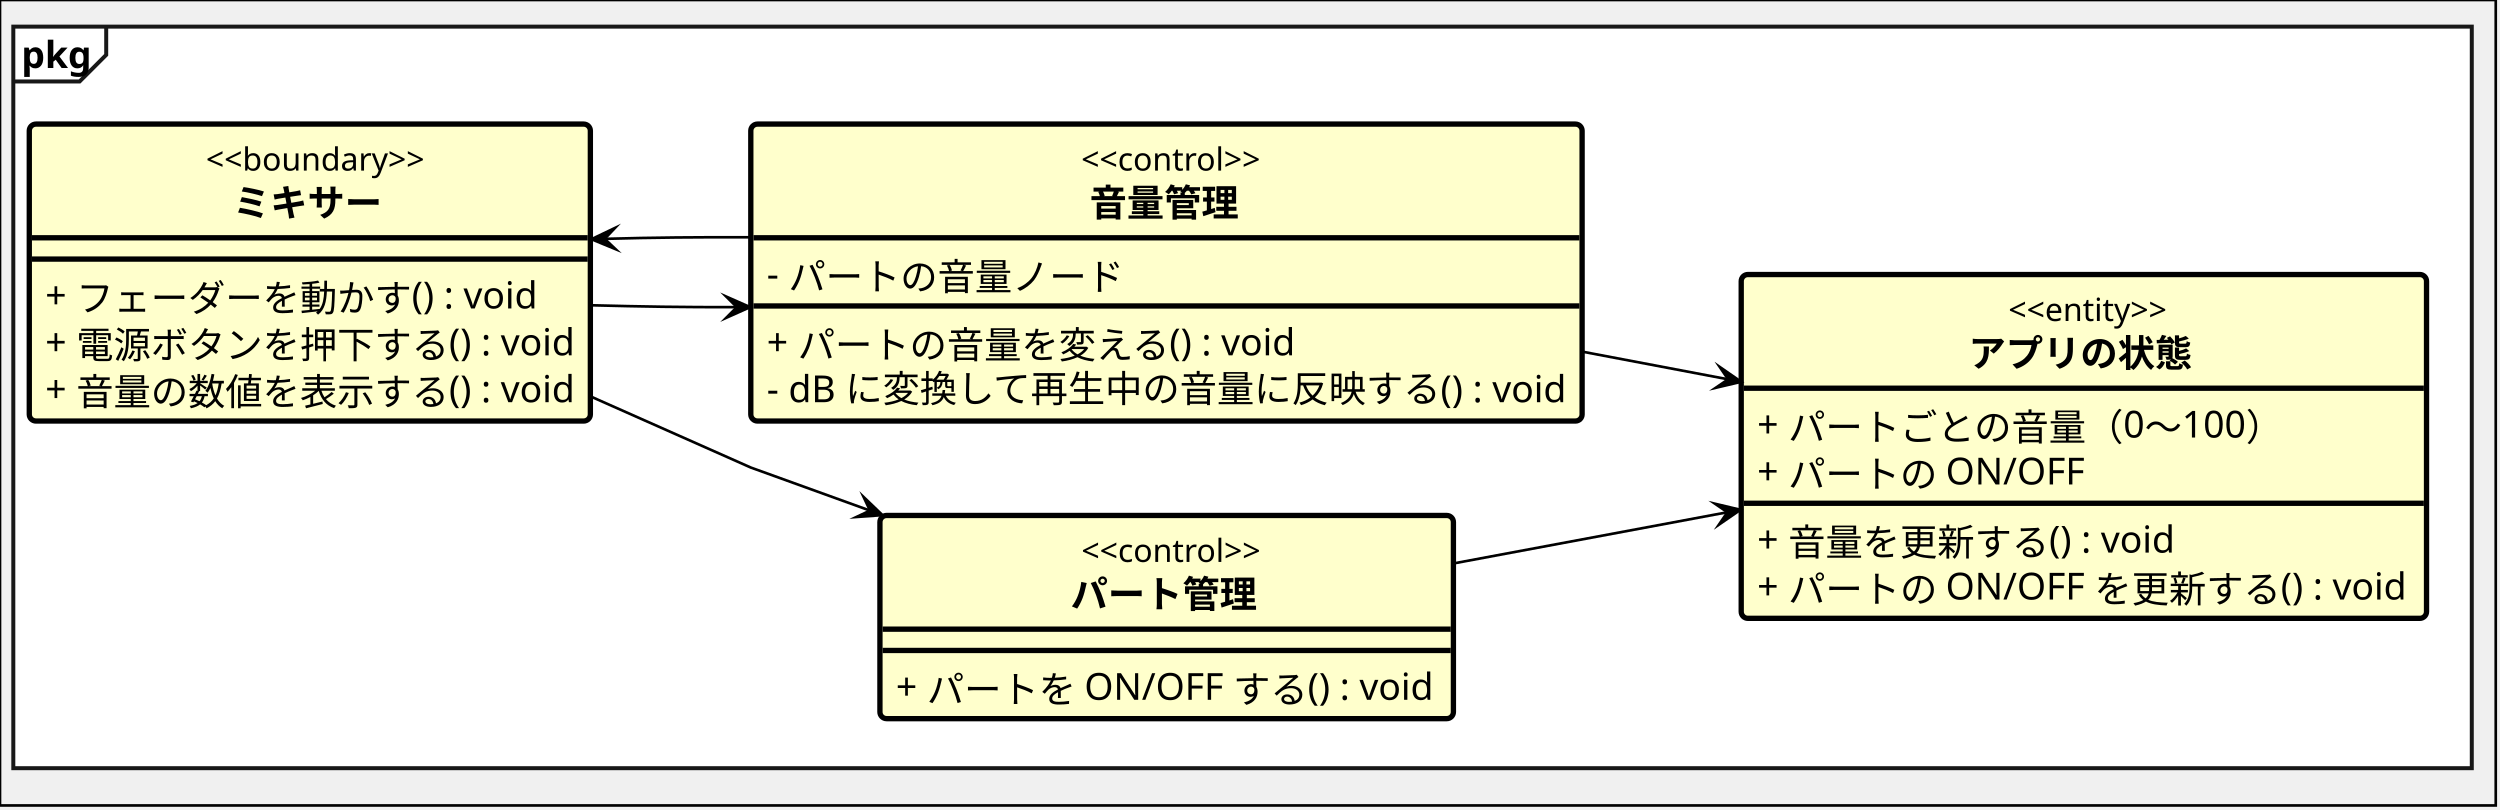
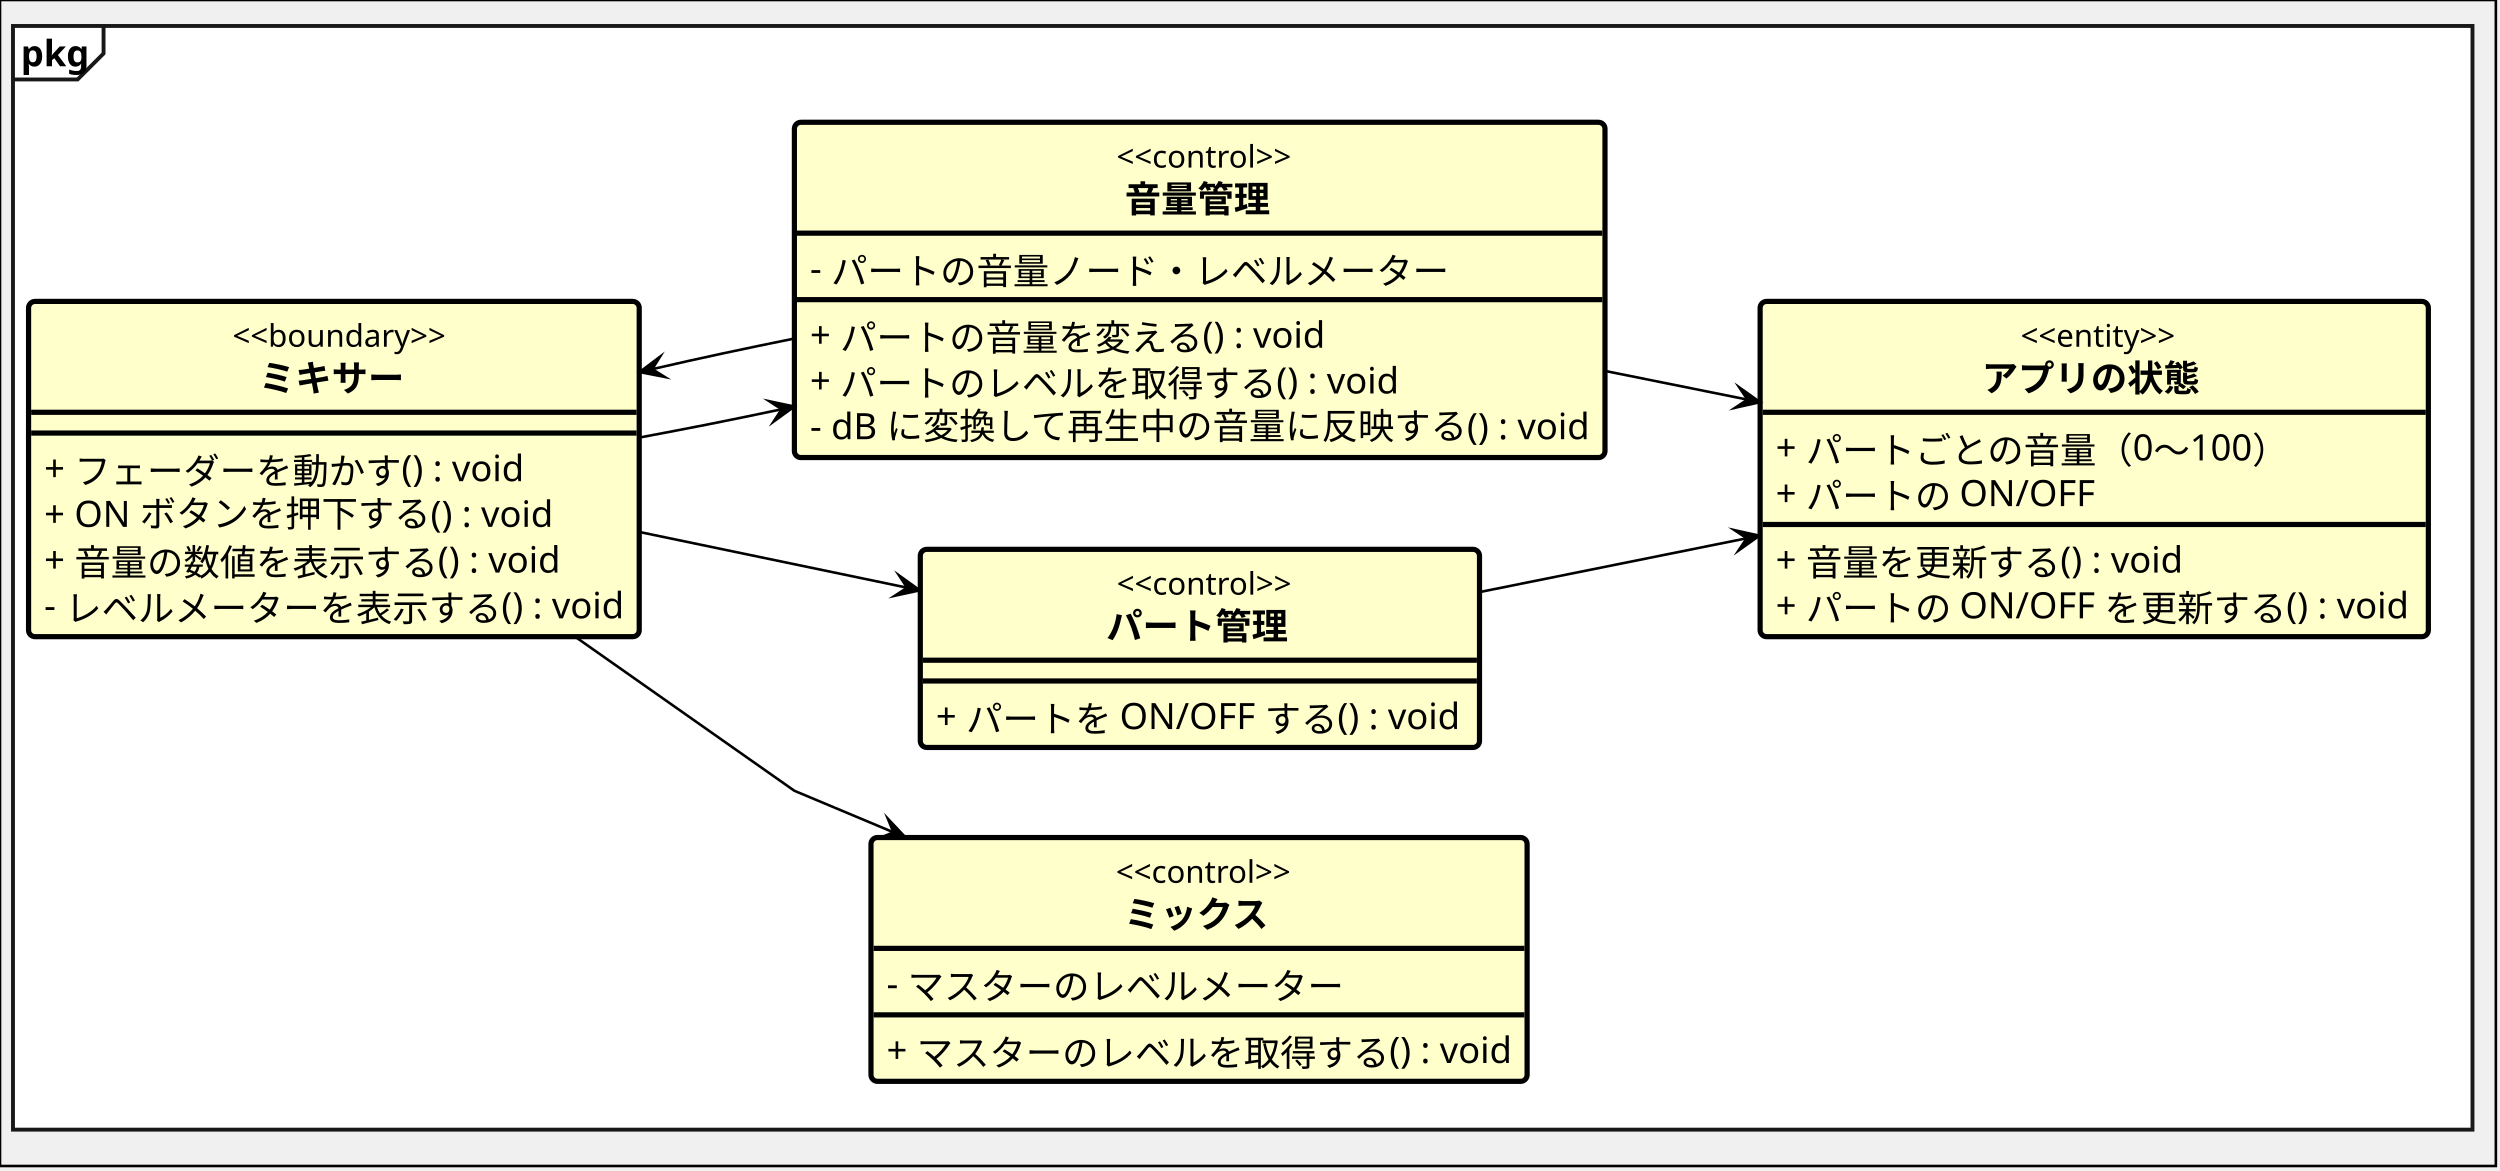
- <svg xmlns="http://www.w3.org/2000/svg" version="1.1" data-diagram-type="CLASS" style="width:939px;height:304px;background:#FFFFFF;" width="939px" height="304px" viewBox="0 0 939 304" zoomAndPan="magnify" preserveAspectRatio="none" contentStyleType="text/css">
+ <svg xmlns="http://www.w3.org/2000/svg" version="1.1" data-diagram-type="CLASS" style="width:963px;height:451px;background:#FFFFFF;" width="963px" height="451px" viewBox="0 0 963 451" zoomAndPan="magnify" preserveAspectRatio="none" contentStyleType="text/css">
  <defs />
  <g font-family="sans-serif" lengthAdjust="spacing">
-     <rect x="0" y="0" width="937.403" height="302.531" fill="none" style="stroke:#000;stroke-width:1;" />
-     <rect x="5" y="10" width="923.403" height="278.531" fill="#FFF" style="stroke:#181818;stroke-width:1.5;" />
+     <rect x="0" y="0" width="961.403" height="449.141" fill="none" style="stroke:#000;stroke-width:1;" />
+     <rect x="5" y="10" width="947.403" height="425.141" fill="#FFF" style="stroke:#181818;stroke-width:1.5;" />
    <path d="M39.89,10 L39.89,20.609 L29.89,30.609 L5,30.609" style="stroke:#181818;stroke-width:1.5;" fill="none" />
    <text x="8" y="25.533" fill="#000" font-size="14" textLength="24.89" font-weight="700">pkg</text>
    <g class="entity" data-qualified-name="B1" id="ent0001" data-source-line="4">
-       <rect x="11" y="46.609" width="210.741" height="111.531" fill="#FFC" style="stroke:#000;stroke-width:2;" rx="2.5" ry="2.5" />
-       <text x="77.335" y="64.066" fill="#000" font-size="12" textLength="78.07">&lt;&lt;boundary&gt;&gt;</text>
-       <text x="87.496" y="81.236" fill="#000" font-size="14" textLength="57.75" font-weight="700">ミキサー</text>
-       <line x1="12" y1="89.313" x2="220.741" y2="89.313" style="stroke:#000;stroke-width:2;" />
-       <line x1="12" y1="97.313" x2="220.741" y2="97.313" style="stroke:#000;stroke-width:2;" />
-       <text x="17" y="115.846" fill="#000" font-size="14" textLength="184.741">+ フェーダーを動かす() : void</text>
-       <text x="17" y="133.455" fill="#000" font-size="14" textLength="198.741">+ 電源ボタンを押下する() : void</text>
-       <text x="17" y="151.064" fill="#000" font-size="14" textLength="198.741">+ 音量の数値を表示する() : void</text>
+       <rect x="11" y="116.109" width="235.228" height="129.141" fill="#FFC" style="stroke:#000;stroke-width:2;" rx="2.5" ry="2.5" />
+       <text x="89.579" y="133.566" fill="#000" font-size="12" textLength="78.07">&lt;&lt;boundary&gt;&gt;</text>
+       <text x="99.739" y="150.736" fill="#000" font-size="14" textLength="57.75" font-weight="700">ミキサー</text>
+       <line x1="12" y1="158.813" x2="245.228" y2="158.813" style="stroke:#000;stroke-width:2;" />
+       <line x1="12" y1="166.813" x2="245.228" y2="166.813" style="stroke:#000;stroke-width:2;" />
+       <text x="17" y="185.346" fill="#000" font-size="14" textLength="184.741">+ フェーダーを動かす() : void</text>
+       <text x="17" y="202.955" fill="#000" font-size="14" textLength="195.631">+ ON ボタンを押下する() : void</text>
+       <text x="17" y="220.564" fill="#000" font-size="14" textLength="198.741">+ 音量の数値を表示する() : void</text>
+       <text x="17" y="238.174" fill="#000" font-size="14" textLength="223.228">- レベルメーターを表示する() : void</text>
    </g>
-     <g class="entity" data-qualified-name="C1" id="ent0002" data-source-line="9">
-       <rect x="282" y="46.609" width="312.241" height="111.531" fill="#FFC" style="stroke:#000;stroke-width:2;" rx="2.5" ry="2.5" />
-       <text x="406.096" y="64.066" fill="#000" font-size="12" textLength="64.049">&lt;&lt;control&gt;&gt;</text>
-       <text x="409.246" y="81.236" fill="#000" font-size="14" textLength="57.75" font-weight="700">音量管理</text>
-       <line x1="283" y1="89.313" x2="593.241" y2="89.313" style="stroke:#000;stroke-width:2;" />
-       <text x="288" y="107.846" fill="#000" font-size="14" textLength="134.552">- パートの音量ノード</text>
-       <line x1="283" y1="114.922" x2="593.241" y2="114.922" style="stroke:#000;stroke-width:2;" />
-       <text x="288" y="133.455" fill="#000" font-size="14" textLength="198.741">+ パートの音量を変える() : void</text>
-       <text x="288" y="151.064" fill="#000" font-size="14" textLength="300.241">- dB に変換して再生中の音量に反映する() : void</text>
+     <g class="entity" data-qualified-name="C1" id="ent0002" data-source-line="10">
+       <rect x="306" y="47.109" width="312.241" height="129.141" fill="#FFC" style="stroke:#000;stroke-width:2;" rx="2.5" ry="2.5" />
+       <text x="430.096" y="64.566" fill="#000" font-size="12" textLength="64.049">&lt;&lt;control&gt;&gt;</text>
+       <text x="433.246" y="81.736" fill="#000" font-size="14" textLength="57.75" font-weight="700">音量管理</text>
+       <line x1="307" y1="89.813" x2="617.241" y2="89.813" style="stroke:#000;stroke-width:2;" />
+       <text x="312" y="108.346" fill="#000" font-size="14" textLength="246.552">- パートの音量ノード・レベルメーター</text>
+       <line x1="307" y1="115.422" x2="617.241" y2="115.422" style="stroke:#000;stroke-width:2;" />
+       <text x="312" y="133.955" fill="#000" font-size="14" textLength="198.741">+ パートの音量を変える() : void</text>
+       <text x="312" y="151.564" fill="#000" font-size="14" textLength="226.741">+ パートのレベルを取得する() : void</text>
+       <text x="312" y="169.174" fill="#000" font-size="14" textLength="300.241">- dB に変換して再生中の音量に反映する() : void</text>
    </g>
-     <g class="entity" data-qualified-name="C2" id="ent0003" data-source-line="14">
-       <rect x="330.5" y="193.609" width="215.403" height="76.313" fill="#FFC" style="stroke:#000;stroke-width:2;" rx="2.5" ry="2.5" />
-       <text x="406.177" y="211.066" fill="#000" font-size="12" textLength="64.049">&lt;&lt;control&gt;&gt;</text>
-       <text x="402.108" y="228.236" fill="#000" font-size="14" textLength="72.188" font-weight="700">パート管理</text>
-       <line x1="331.5" y1="236.313" x2="544.903" y2="236.313" style="stroke:#000;stroke-width:2;" />
-       <line x1="331.5" y1="244.313" x2="544.903" y2="244.313" style="stroke:#000;stroke-width:2;" />
-       <text x="336.5" y="262.846" fill="#000" font-size="14" textLength="203.403">+ パートを ON/OFF する() : void</text>
+     <g class="entity" data-qualified-name="C2" id="ent0003" data-source-line="16">
+       <rect x="354.5" y="211.609" width="215.403" height="76.313" fill="#FFC" style="stroke:#000;stroke-width:2;" rx="2.5" ry="2.5" />
+       <text x="430.177" y="229.066" fill="#000" font-size="12" textLength="64.049">&lt;&lt;control&gt;&gt;</text>
+       <text x="426.108" y="246.236" fill="#000" font-size="14" textLength="72.188" font-weight="700">パート管理</text>
+       <line x1="355.5" y1="254.313" x2="568.903" y2="254.313" style="stroke:#000;stroke-width:2;" />
+       <line x1="355.5" y1="262.313" x2="568.903" y2="262.313" style="stroke:#000;stroke-width:2;" />
+       <text x="360.5" y="280.846" fill="#000" font-size="14" textLength="203.403">+ パートを ON/OFF する() : void</text>
    </g>
-     <g class="entity" data-qualified-name="E1" id="ent0004" data-source-line="17">
-       <rect x="654" y="103.109" width="257.403" height="129.141" fill="#FFC" style="stroke:#000;stroke-width:2;" rx="2.5" ry="2.5" />
-       <text x="754.345" y="120.566" fill="#000" font-size="12" textLength="56.713">&lt;&lt;entity&gt;&gt;</text>
-       <text x="739.389" y="137.736" fill="#000" font-size="14" textLength="86.625" font-weight="700">アプリの状態</text>
-       <line x1="655" y1="145.813" x2="910.403" y2="145.813" style="stroke:#000;stroke-width:2;" />
-       <text x="660" y="164.346" fill="#000" font-size="14" textLength="197.21">+ パートごとの音量（0〜100）</text>
-       <text x="660" y="181.955" fill="#000" font-size="14" textLength="124.838">+ パートの ON/OFF</text>
-       <line x1="655" y1="189.031" x2="910.403" y2="189.031" style="stroke:#000;stroke-width:2;" />
-       <text x="660" y="207.564" fill="#000" font-size="14" textLength="156.741">+ 音量を更新する() : void</text>
-       <text x="660" y="225.174" fill="#000" font-size="14" textLength="245.403">+ パートの ON/OFF を更新する() : void</text>
+     <g class="entity" data-qualified-name="C3" id="ent0004" data-source-line="19">
+       <rect x="335.5" y="322.609" width="252.741" height="93.922" fill="#FFC" style="stroke:#000;stroke-width:2;" rx="2.5" ry="2.5" />
+       <text x="429.846" y="340.066" fill="#000" font-size="12" textLength="64.049">&lt;&lt;control&gt;&gt;</text>
+       <text x="432.996" y="357.236" fill="#000" font-size="14" textLength="57.75" font-weight="700">ミックス</text>
+       <line x1="336.5" y1="365.313" x2="587.241" y2="365.313" style="stroke:#000;stroke-width:2;" />
+       <text x="341.5" y="383.846" fill="#000" font-size="14" textLength="176.552">- マスターのレベルメーター</text>
+       <line x1="336.5" y1="390.922" x2="587.241" y2="390.922" style="stroke:#000;stroke-width:2;" />
+       <text x="341.5" y="409.455" fill="#000" font-size="14" textLength="240.741">+ マスターのレベルを取得する() : void</text>
    </g>
-     <g class="link" data-entity-1="ent0001" data-entity-2="ent0002" id="lnk5" data-source-line="24" data-link-type="dependency">
-       <path d="M222.12,114.659 C241.23,115.159 256.53,115.409 276.75,115.369" style="stroke:#000;stroke-width:1;" fill="none" id="B1-to-C1" codeLine="24" />
-       <polygon points="281.75,115.359,272.742,111.377,276.75,115.369,272.758,119.377,281.75,115.359" fill="#000" style="stroke:#000;stroke-width:1;stroke-linejoin:miter;stroke-miterlimit:10;" />
+     <g class="entity" data-qualified-name="E1" id="ent0005" data-source-line="23">
+       <rect x="678" y="116.109" width="257.403" height="129.141" fill="#FFC" style="stroke:#000;stroke-width:2;" rx="2.5" ry="2.5" />
+       <text x="778.345" y="133.566" fill="#000" font-size="12" textLength="56.713">&lt;&lt;entity&gt;&gt;</text>
+       <text x="763.389" y="150.736" fill="#000" font-size="14" textLength="86.625" font-weight="700">アプリの状態</text>
+       <line x1="679" y1="158.813" x2="934.403" y2="158.813" style="stroke:#000;stroke-width:2;" />
+       <text x="684" y="177.346" fill="#000" font-size="14" textLength="197.21">+ パートごとの音量（0〜100）</text>
+       <text x="684" y="194.955" fill="#000" font-size="14" textLength="124.838">+ パートの ON/OFF</text>
+       <line x1="679" y1="202.031" x2="934.403" y2="202.031" style="stroke:#000;stroke-width:2;" />
+       <text x="684" y="220.564" fill="#000" font-size="14" textLength="156.741">+ 音量を更新する() : void</text>
+       <text x="684" y="238.174" fill="#000" font-size="14" textLength="245.403">+ パートの ON/OFF を更新する() : void</text>
    </g>
-     <g class="link" data-entity-1="ent0002" data-entity-2="ent0001" id="lnk7" data-source-line="26" data-link-type="dependency">
-       <path d="M281.75,89.109 C261.53,89.069 246.228,89.181 227.118,89.711" style="stroke:#000;stroke-width:1;" fill="none" id="C1-to-B1" codeLine="26" />
-       <polygon points="222.12,89.849,231.227,93.598,227.118,89.711,231.006,85.601,222.12,89.849" fill="#000" style="stroke:#000;stroke-width:1;stroke-linejoin:miter;stroke-miterlimit:10;" />
+     <g class="link" data-entity-1="ent0001" data-entity-2="ent0002" id="lnk6" data-source-line="30" data-link-type="dependency">
+       <path d="M246.37,168.529 C265.67,164.919 281.039,161.899 301.089,157.639" style="stroke:#000;stroke-width:1;" fill="none" id="B1-to-C1" codeLine="30" />
+       <polygon points="305.98,156.599,296.345,154.557,301.089,157.639,298.008,162.383,305.98,156.599" fill="#000" style="stroke:#000;stroke-width:1;stroke-linejoin:miter;stroke-miterlimit:10;" />
    </g>
-     <g class="link" data-entity-1="ent0002" data-entity-2="ent0004" id="lnk6" data-source-line="25" data-link-type="dependency">
-       <path d="M594.22,132.069 C614.22,135.859 629.598,138.777 649.088,142.477" style="stroke:#000;stroke-width:1;" fill="none" id="C1-to-E1" codeLine="25" />
-       <polygon points="654,143.409,645.904,137.801,649.088,142.477,644.412,145.661,654,143.409" fill="#000" style="stroke:#000;stroke-width:1;stroke-linejoin:miter;stroke-miterlimit:10;" />
+     <g class="link" data-entity-1="ent0002" data-entity-2="ent0001" id="lnk8" data-source-line="32" data-link-type="dependency">
+       <path d="M305.98,130.399 C285.93,134.479 270.542,137.746 251.242,142.196" style="stroke:#000;stroke-width:1;" fill="none" id="C1-to-B1" codeLine="32" />
+       <polygon points="246.37,143.319,256.039,145.195,251.242,142.196,254.241,137.4,246.37,143.319" fill="#000" style="stroke:#000;stroke-width:1;stroke-linejoin:miter;stroke-miterlimit:10;" />
    </g>
-     <g class="link" data-entity-1="ent0001" data-entity-2="ent0003" id="lnk8" data-source-line="27" data-link-type="dependency">
-       <path d="M222.15,149.049 C254.59,163.449 282,175.609 282,175.609 C282,175.609 299.317,181.872 326.767,191.782" style="stroke:#000;stroke-width:1;" fill="none" id="B1-to-C2" codeLine="27" />
-       <polygon points="331.47,193.479,324.363,186.661,326.767,191.782,321.646,194.186,331.47,193.479" fill="#000" style="stroke:#000;stroke-width:1;stroke-linejoin:miter;stroke-miterlimit:10;" />
+     <g class="link" data-entity-1="ent0002" data-entity-2="ent0005" id="lnk7" data-source-line="31" data-link-type="dependency">
+       <path d="M618.22,142.879 C638.22,146.909 653.608,150.013 673.098,153.933" style="stroke:#000;stroke-width:1;" fill="none" id="C1-to-E1" codeLine="31" />
+       <polygon points="678,154.919,669.965,149.223,673.098,153.933,668.388,157.066,678,154.919" fill="#000" style="stroke:#000;stroke-width:1;stroke-linejoin:miter;stroke-miterlimit:10;" />
    </g>
-     <g class="link" data-entity-1="ent0003" data-entity-2="ent0004" id="lnk9" data-source-line="28" data-link-type="dependency">
-       <path d="M545.96,211.619 C580.11,205.239 613.345,199.028 648.815,192.398" style="stroke:#000;stroke-width:1;" fill="none" id="C2-to-E1" codeLine="28" />
-       <polygon points="653.73,191.479,644.148,189.201,648.815,192.398,645.618,197.065,653.73,191.479" fill="#000" style="stroke:#000;stroke-width:1;stroke-linejoin:miter;stroke-miterlimit:10;" />
+     <g class="link" data-entity-1="ent0001" data-entity-2="ent0003" id="lnk9" data-source-line="33" data-link-type="dependency">
+       <path d="M246.37,204.939 C281.51,212.249 314.975,219.21 349.415,226.38" style="stroke:#000;stroke-width:1;" fill="none" id="B1-to-C2" codeLine="33" />
+       <polygon points="354.31,227.399,346.314,221.649,349.415,226.38,344.684,229.481,354.31,227.399" fill="#000" style="stroke:#000;stroke-width:1;stroke-linejoin:miter;stroke-miterlimit:10;" />
+     </g>
+     <g class="link" data-entity-1="ent0003" data-entity-2="ent0005" id="lnk10" data-source-line="34" data-link-type="dependency">
+       <path d="M569.96,228.059 C604.11,221.179 637.359,214.487 672.829,207.337" style="stroke:#000;stroke-width:1;" fill="none" id="C2-to-E1" codeLine="34" />
+       <polygon points="677.73,206.349,668.117,204.207,672.829,207.337,669.698,212.049,677.73,206.349" fill="#000" style="stroke:#000;stroke-width:1;stroke-linejoin:miter;stroke-miterlimit:10;" />
+     </g>
+     <g class="link" data-entity-1="ent0001" data-entity-2="ent0004" id="lnk11" data-source-line="35" data-link-type="dependency">
+       <path d="M221.37,245.149 C264.26,275.279 306,304.609 306,304.609 C306,304.609 319.909,310.447 344.149,320.607" style="stroke:#000;stroke-width:1;" fill="none" id="B1-to-C3" codeLine="35" />
+       <polygon points="348.76,322.539,342.006,315.371,344.149,320.607,338.913,322.749,348.76,322.539" fill="#000" style="stroke:#000;stroke-width:1;stroke-linejoin:miter;stroke-miterlimit:10;" />
    </g>
  </g>
</svg>
